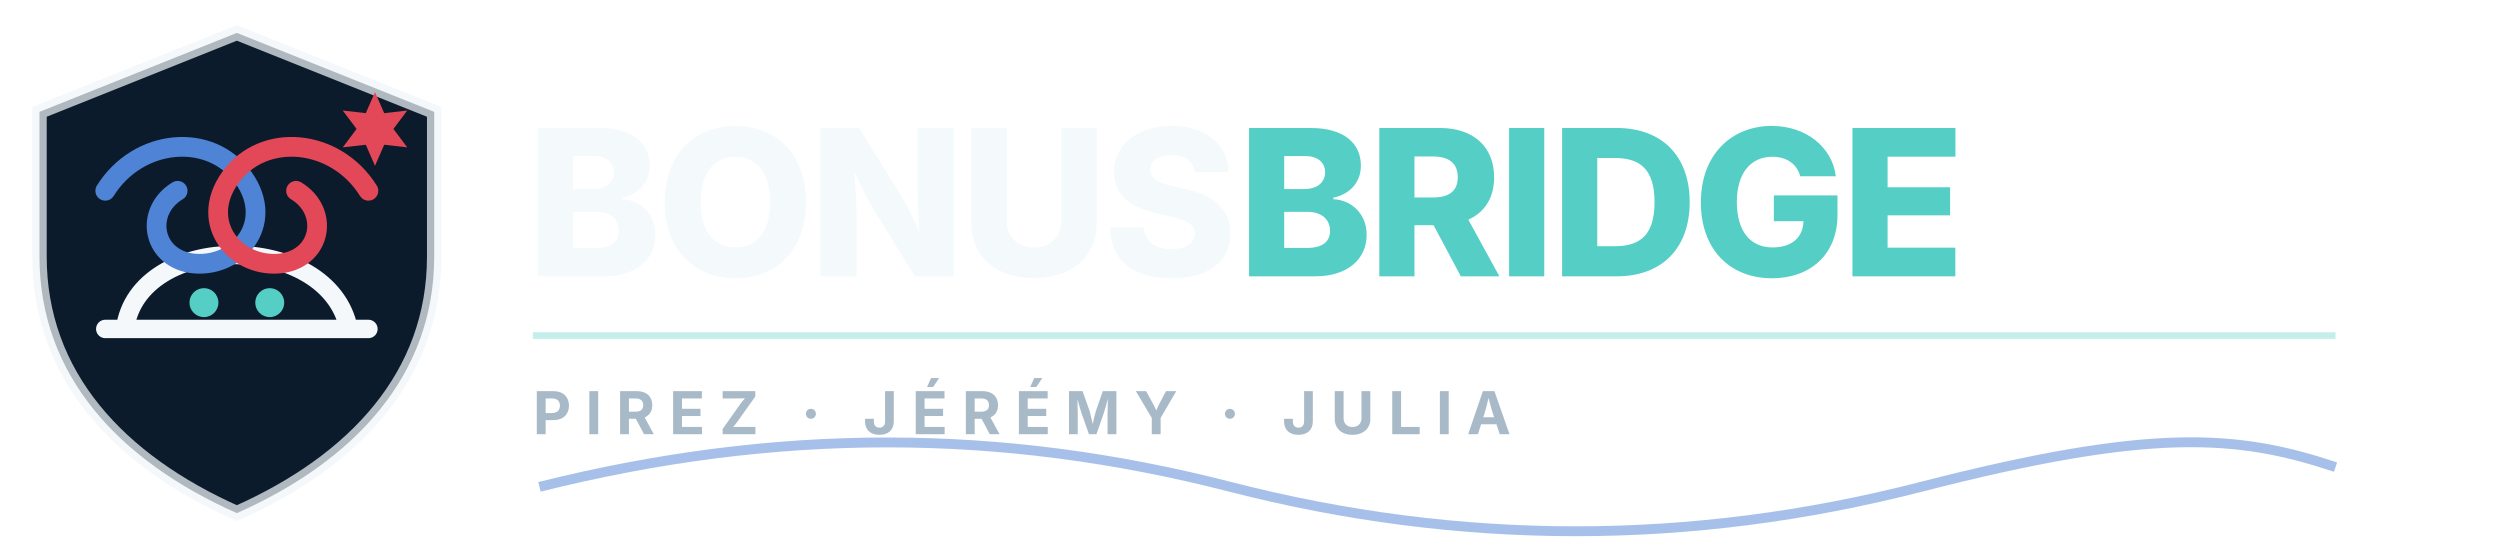
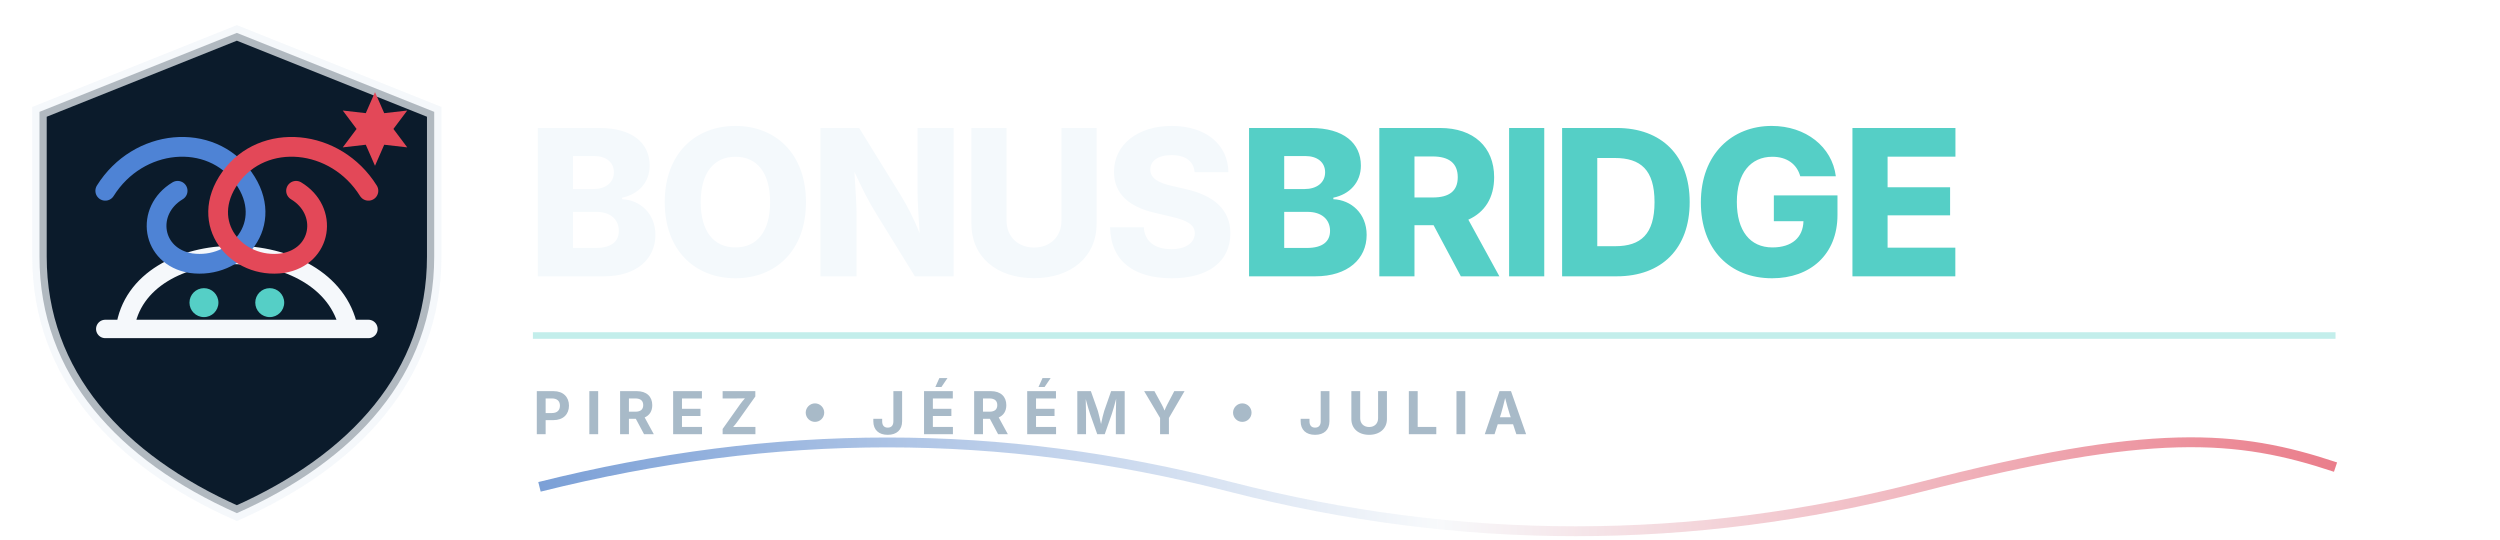
<svg xmlns="http://www.w3.org/2000/svg" viewBox="0 0 380 82" role="img" aria-labelledby="title desc">
  <g transform="translate(2 4)">
    <path d="M34 1 64 13v22c0 18-12 31-30 39C16 66 4 53 4 35V13Z" fill="#0b1b2b" stroke="#f2f6fa" stroke-opacity=".72" stroke-width="2.2" />
    <path d="M14 46h40M17 46c2-15 31-15 34 0" fill="none" stroke="#f5f8fb" stroke-width="2.8" stroke-linecap="round" />
    <path d="M14 25c5-8 16-9 21-2 5 7-1 14-8 13-6-1-7-8-2-11" fill="none" stroke="#4e83d5" stroke-width="3" stroke-linecap="round" />
    <path d="M54 25c-5-8-16-9-21-2-5 7 1 14 8 13 6-1 7-8 2-11" fill="none" stroke="#e34858" stroke-width="3" stroke-linecap="round" />
    <path d="m55 10 1.4 3.2 3.5-.4-2.1 2.8 2.1 2.8-3.5-.4-1.4 3.2-1.4-3.2-3.5.4 2.1-2.8-2.1-2.8 3.5.4Z" fill="#e34858" />
    <circle cx="29" cy="42" r="2.2" fill="#55cfc6" />
    <circle cx="39" cy="42" r="2.2" fill="#55cfc6" />
  </g>
  <text x="80" y="42" fill="#f4f9fc" font-family="Inter,Segoe UI,sans-serif" font-size="31" font-weight="760" letter-spacing="-.8">BONUS<tspan fill="#55cfc6">BRIDGE</tspan>
  </text>
  <path d="M81 51h274" stroke="#55cfc6" stroke-opacity=".35" />
-   <text x="81" y="66" fill="#a8bac8" font-family="Inter,Segoe UI,sans-serif" font-size="9" font-weight="650" letter-spacing="2.15">PIREZ · JÉRÉMY · JULIA</text>
-   <path d="M82 74c36-9 70-9 105 0s70 9 105 0 48-8 63-3" fill="none" stroke="#4e83d5" stroke-opacity=".5" stroke-width="1.5" />
+   <text x="81" y="66" fill="#a8bac8" font-family="Inter,Segoe UI,sans-serif" font-size="9" font-weight="650" letter-spacing="2.15">PIREZ • JÉRÉMY • JULIA</text>
+   <path d="M82 74c36-9 70-9 105 0s70 9 105 0 48-8 63-3" fill="none" stroke="url(#bridge)" stroke-opacity=".65" stroke-width="1.5" />
+   <defs>
+     <linearGradient id="bridge">
+       <stop stop-color="#326bc0" />
+       <stop offset=".5" stop-color="#f4f7fa" />
+       <stop offset="1" stop-color="#df354a" />
+     </linearGradient>
+   </defs>
</svg>
